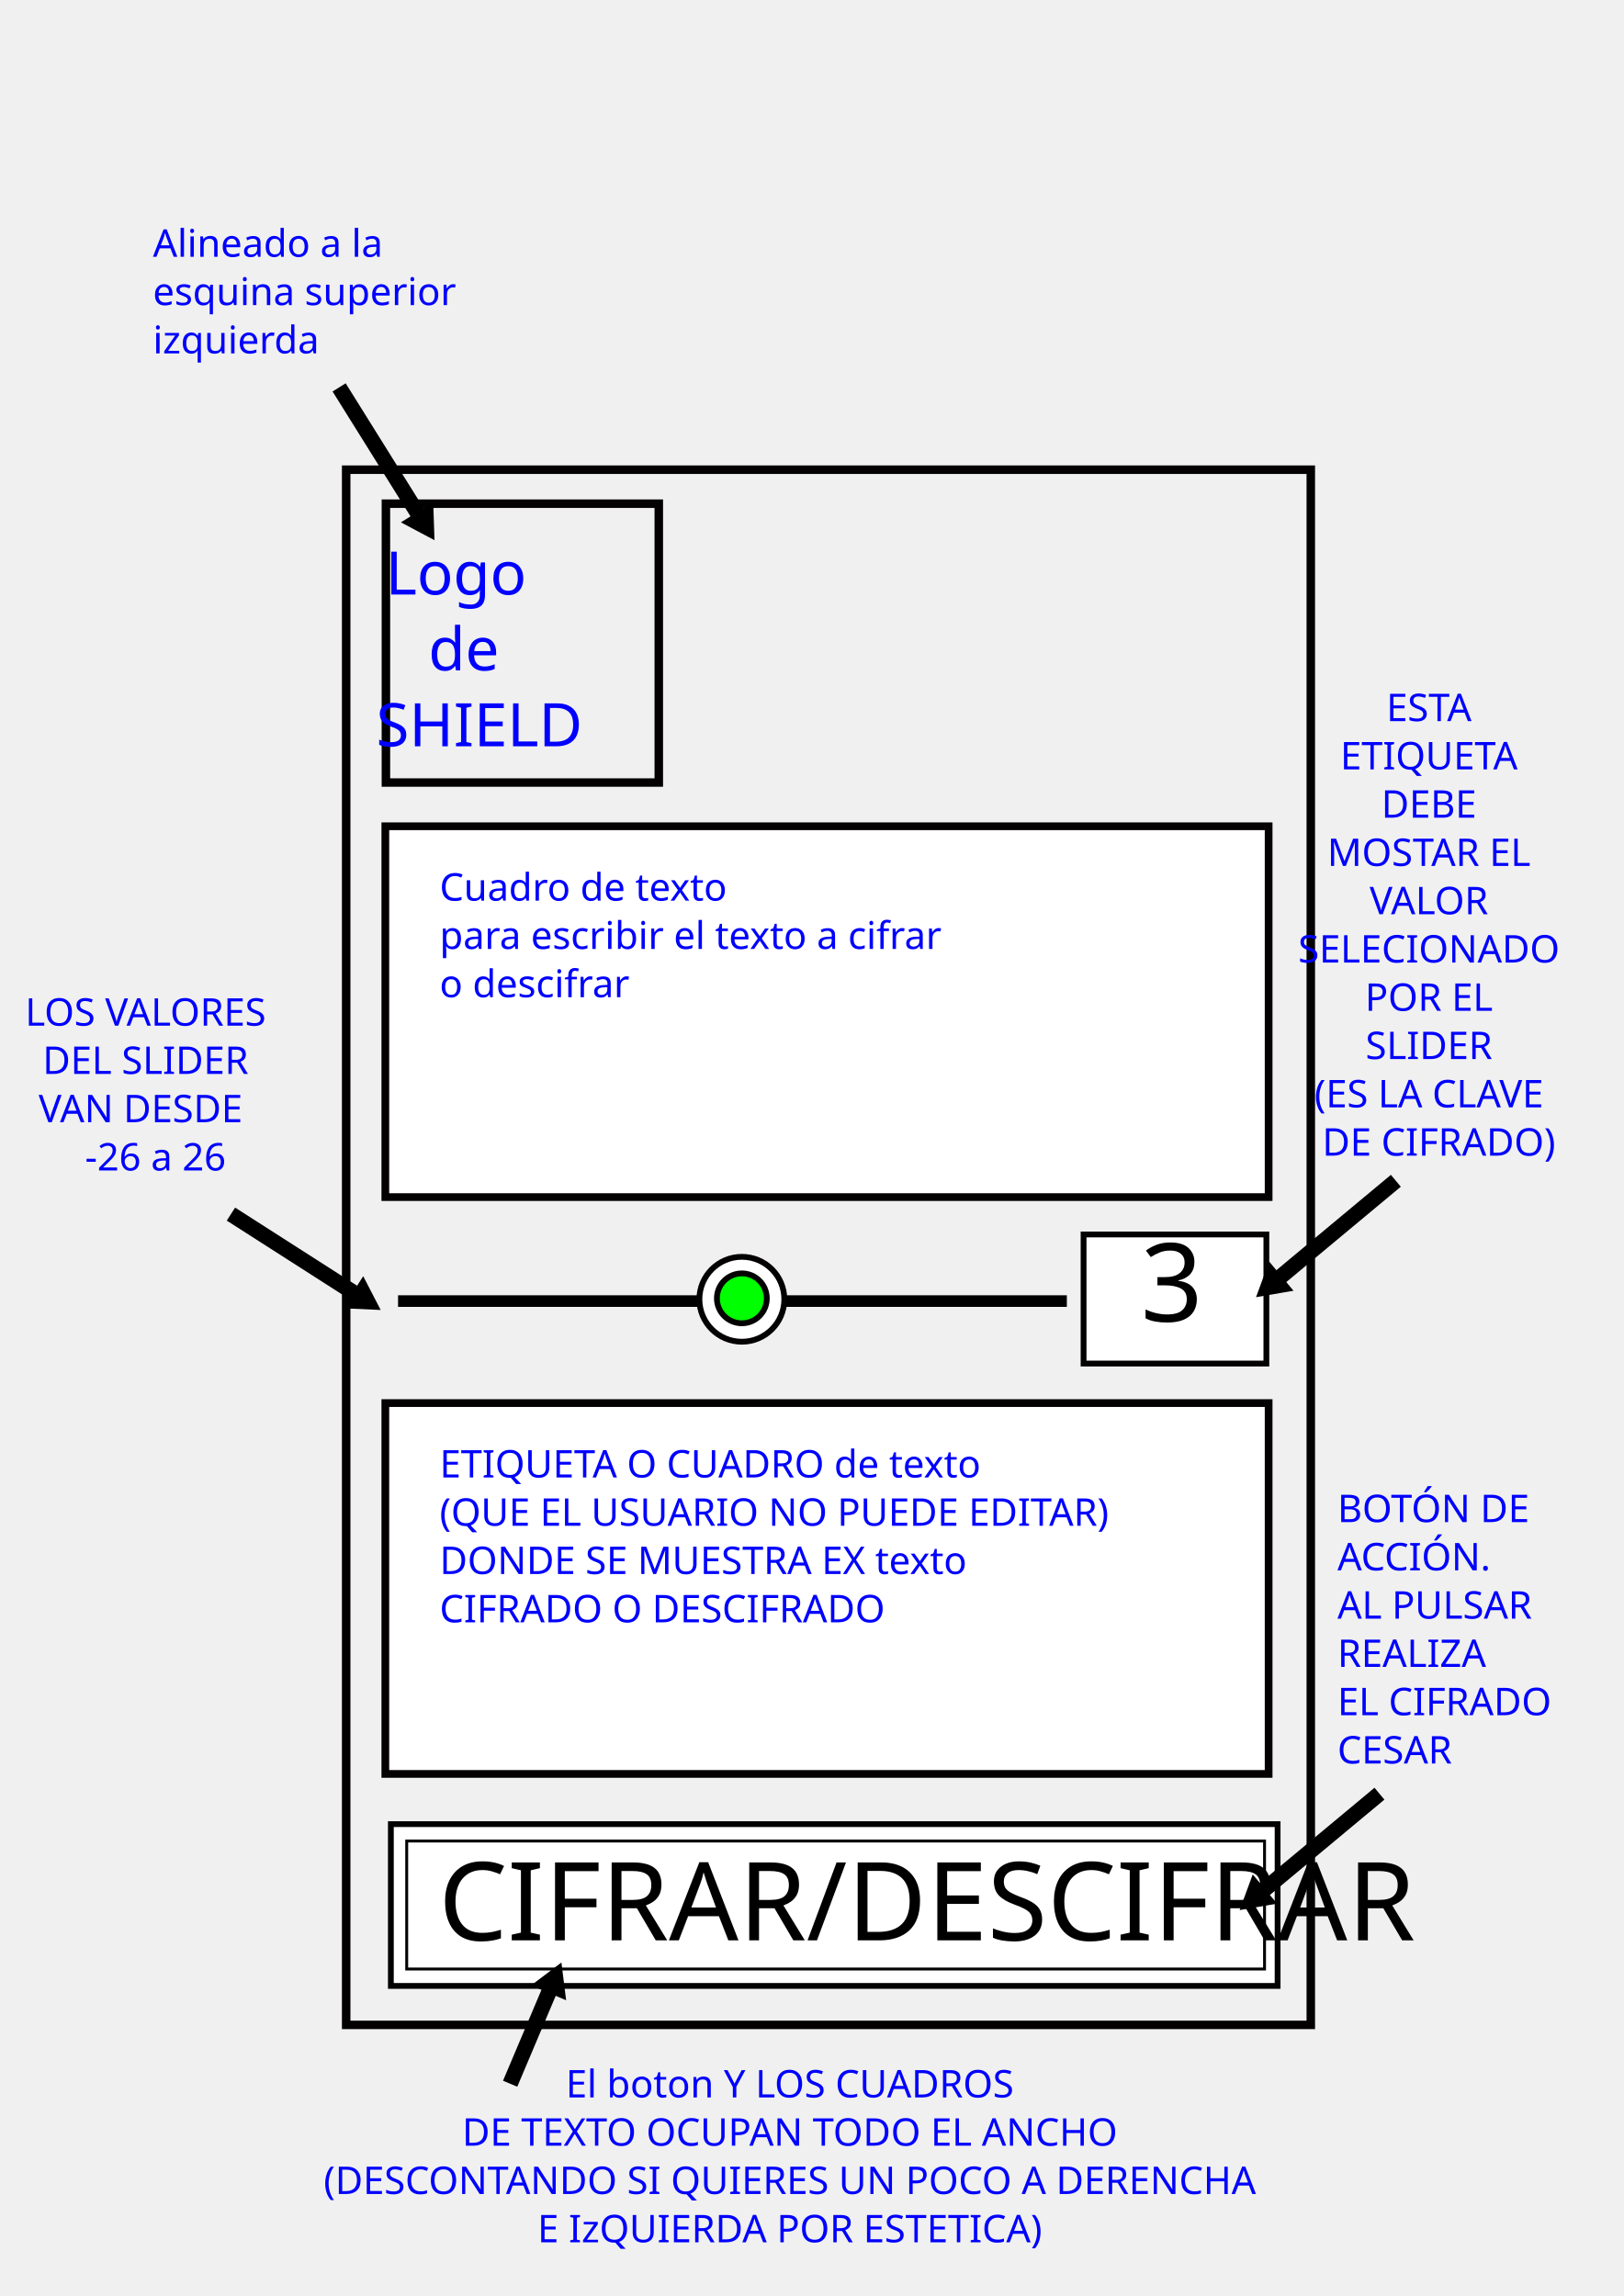
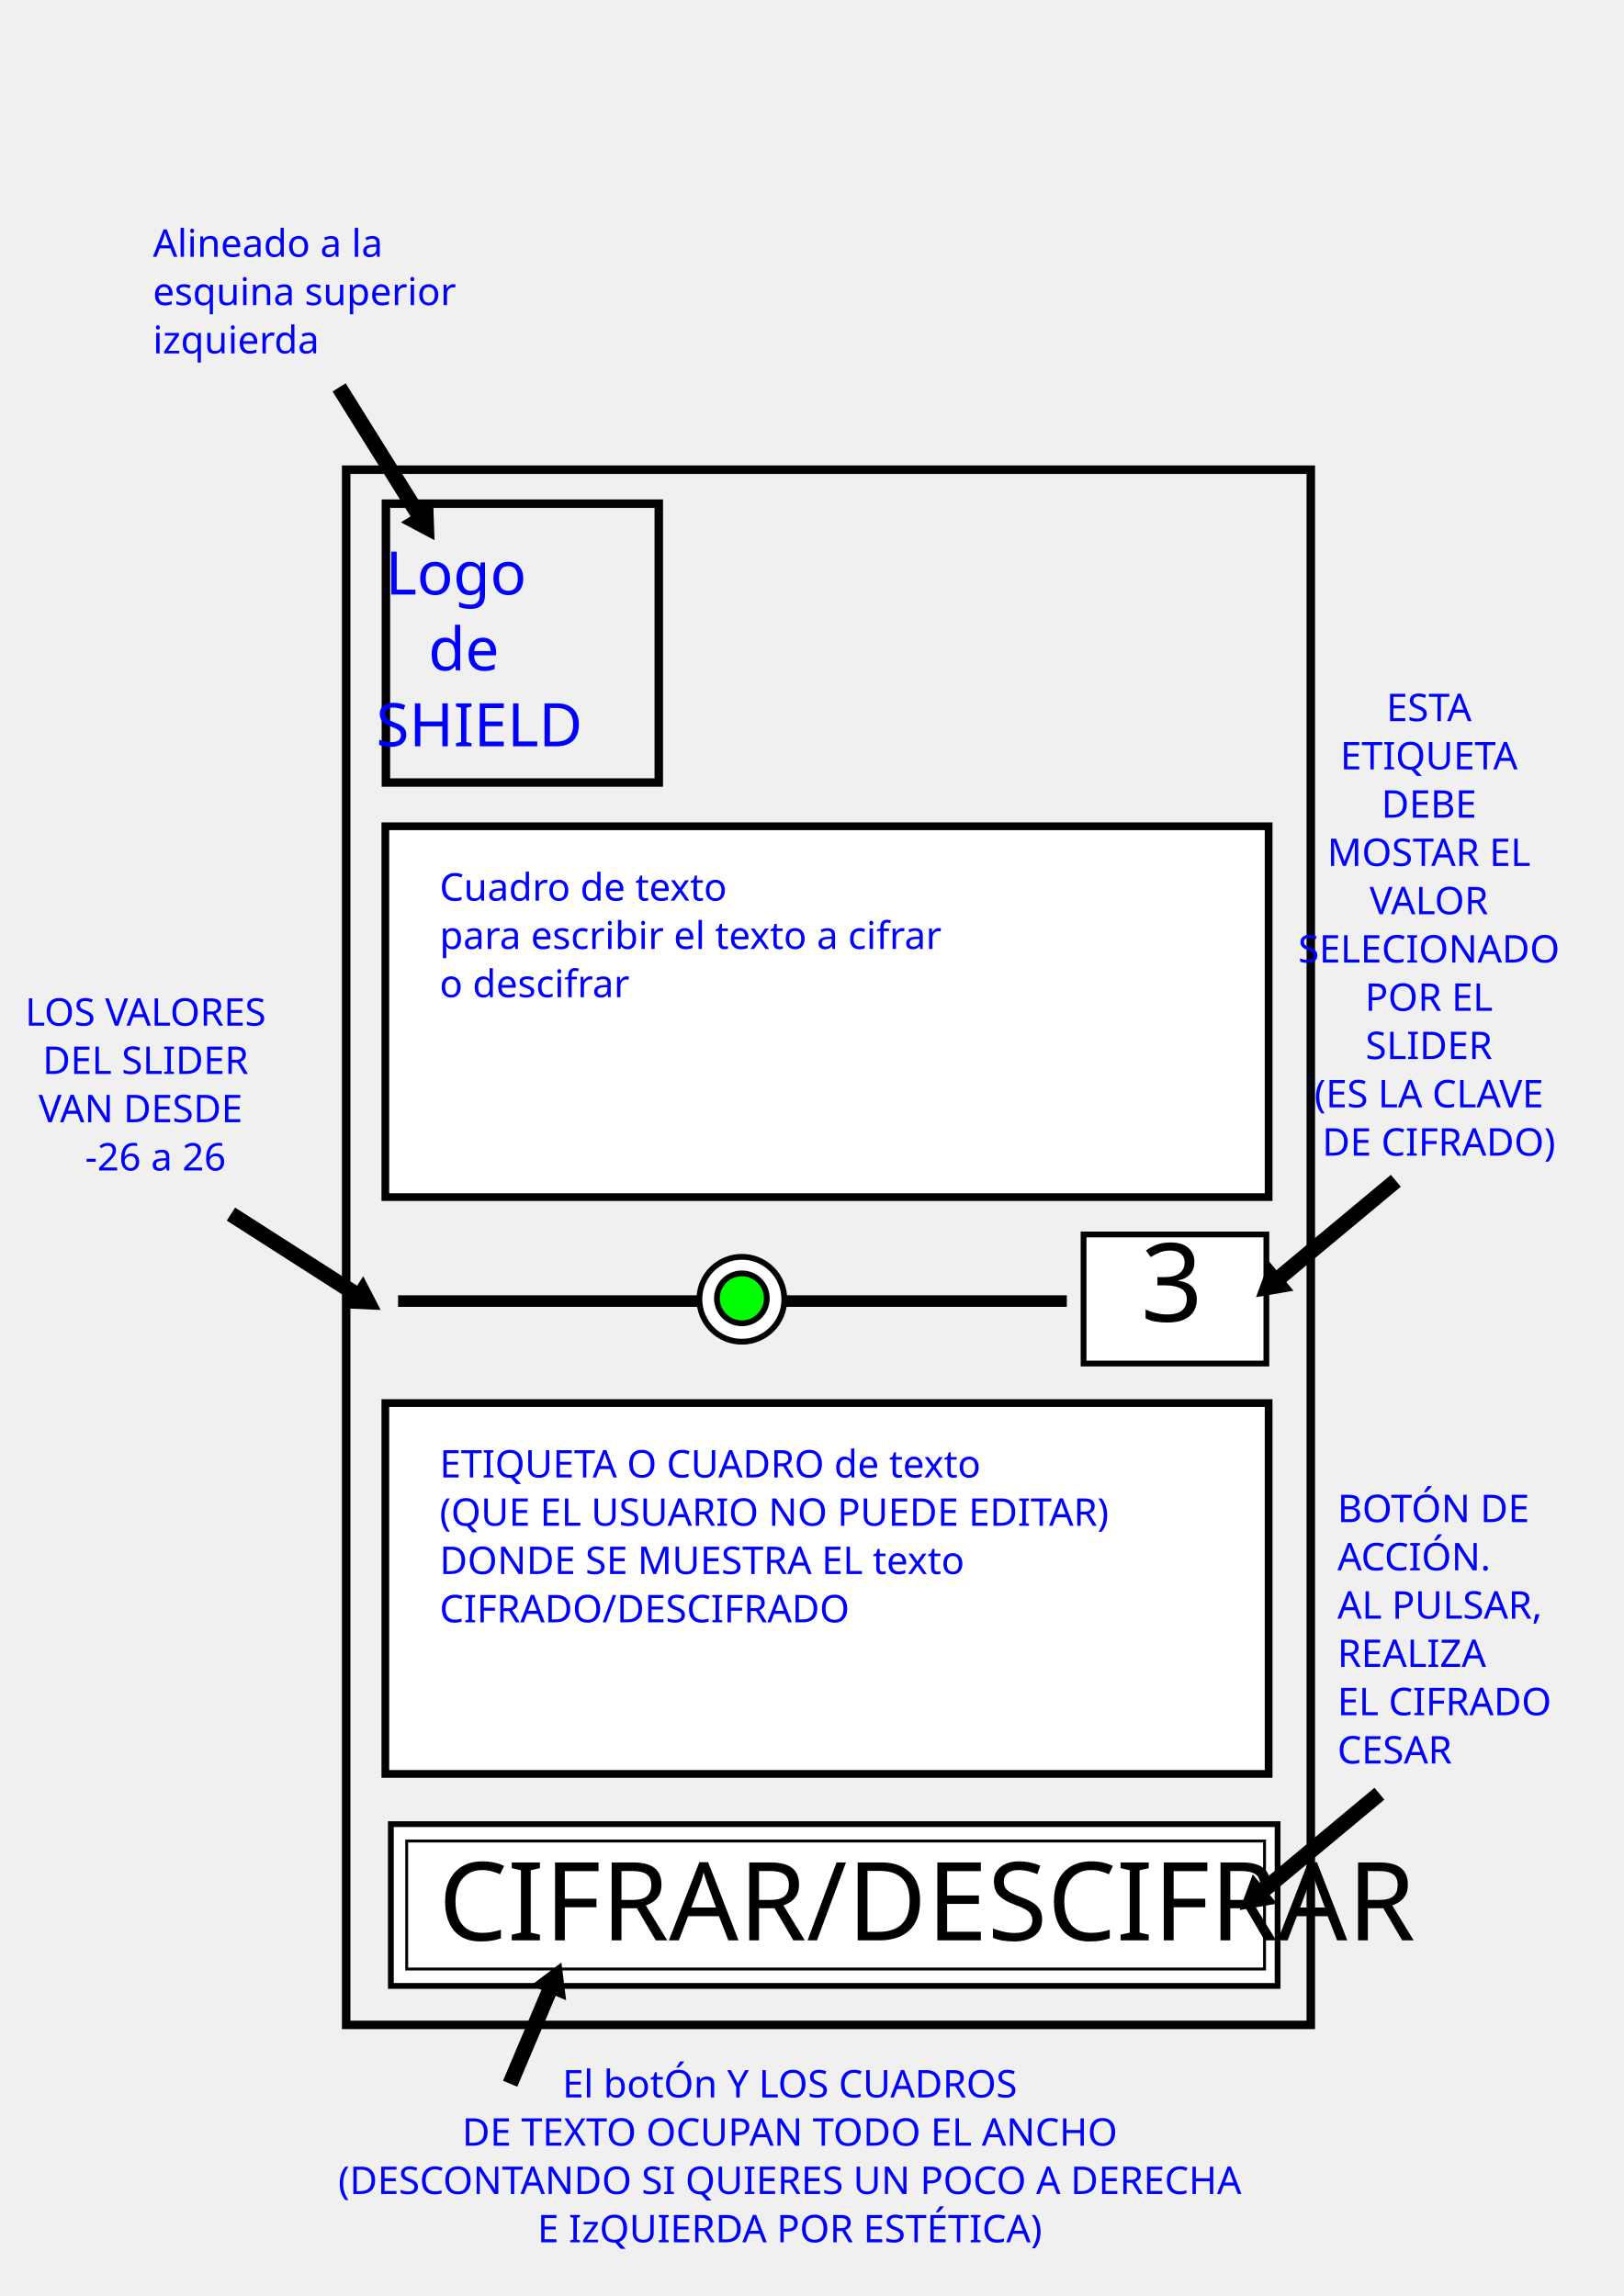
<svg xmlns="http://www.w3.org/2000/svg" width="210mm" height="297mm" viewBox="0 0 210 297" version="1.1" id="svg5">
  <defs id="defs2">
    <marker style="overflow:visible" id="TriangleOutS" refX="0.0" refY="0.0" orient="auto">
      <path transform="scale(0.2)" style="fill-rule:evenodd;fill:context-stroke;stroke:context-stroke;stroke-width:1.0pt" d="M 5.77,0.0 L -2.88,5.0 L -2.88,-5.0 L 5.77,0.0 z " id="path31590" />
    </marker>
    <marker style="overflow:visible;" id="Arrow2Lend" refX="0.0" refY="0.0" orient="auto">
      <path transform="scale(1.1) rotate(180) translate(1,0)" d="M 8.719,4.034 L -2.207,0.016 L 8.719,-4.002 C 6.973,-1.63 6.983,1.616 8.719,4.034 z " style="fill-rule:evenodd;fill:context-stroke;stroke-width:0.625;stroke-linejoin:round;" id="path31463" />
    </marker>
  </defs>
  <g id="layer1">
    <rect style="fill:none;stroke:#030101;stroke-width:1.1;stroke-linecap:round;-inkscape-stroke:none;paint-order:markers stroke fill;stop-color:#000000" id="rect846" width="124.76" height="201.172" x="44.771" y="60.758" />
    <rect style="fill:none;stroke:#030101;stroke-width:1.1;stroke-linecap:round;-inkscape-stroke:none;paint-order:markers stroke fill;stop-color:#000000" id="rect1962" width="35.293" height="36.07" x="49.911" y="65.156" />
    <text xml:space="preserve" style="font-size:7.761px;line-height:1.25;font-family:'Trebuchet MS';-inkscape-font-specification:'Trebuchet MS';letter-spacing:0px;word-spacing:0px;stroke-width:0.265" x="67.042" y="76.905" id="text3168">
      <tspan id="tspan3166" style="font-style:normal;font-variant:normal;font-weight:normal;font-stretch:normal;font-size:7.761px;font-family:'A.C.M.E. Secret Agent';-inkscape-font-specification:'A.C.M.E. Secret Agent';text-align:center;text-anchor:middle;fill:#0000ff;stroke-width:0.265" x="67.042" y="76.905">Logo </tspan>
      <tspan style="font-style:normal;font-variant:normal;font-weight:normal;font-stretch:normal;font-size:7.761px;font-family:'A.C.M.E. Secret Agent';-inkscape-font-specification:'A.C.M.E. Secret Agent';text-align:center;text-anchor:middle;fill:#0000ff;stroke-width:0.265" x="67.042" y="86.719" id="tspan15582">de</tspan>
      <tspan style="font-style:normal;font-variant:normal;font-weight:normal;font-stretch:normal;font-size:7.761px;font-family:'A.C.M.E. Secret Agent';-inkscape-font-specification:'A.C.M.E. Secret Agent';text-align:center;text-anchor:middle;fill:#0000ff;stroke-width:0.265" x="67.042" y="96.533" id="tspan3170">SHIELD</tspan>
    </text>
    <text xml:space="preserve" style="font-size:4.939px;line-height:1.25;font-family:'Trebuchet MS';-inkscape-font-specification:'Trebuchet MS';letter-spacing:0px;word-spacing:0px;stroke-width:0.265" x="19.783" y="33.219" id="text19288">
      <tspan id="tspan19286" style="font-style:normal;font-variant:normal;font-weight:normal;font-stretch:normal;font-family:'A.C.M.E. Secret Agent';-inkscape-font-specification:'A.C.M.E. Secret Agent';fill:#0000ff;stroke-width:0.265" x="19.783" y="33.219">Alineado a la</tspan>
      <tspan style="font-style:normal;font-variant:normal;font-weight:normal;font-stretch:normal;font-family:'A.C.M.E. Secret Agent';-inkscape-font-specification:'A.C.M.E. Secret Agent';fill:#0000ff;stroke-width:0.265" x="19.783" y="39.465" id="tspan26210">esquina superior</tspan>
      <tspan style="font-style:normal;font-variant:normal;font-weight:normal;font-stretch:normal;font-family:'A.C.M.E. Secret Agent';-inkscape-font-specification:'A.C.M.E. Secret Agent';fill:#0000ff;stroke-width:0.265" x="19.783" y="45.71" id="tspan26212">izquierda</tspan>
    </text>
    <path style="fill:none;stroke:#000000;stroke-width:2;stroke-linecap:butt;stroke-linejoin:miter;stroke-opacity:1;marker-end:url(#TriangleOutS)" d="M 43.861,50.111 54.692,67.468" id="path31407" />
    <rect style="fill:#ffffff;stroke:#030101;stroke-width:2;stroke-linecap:round;-inkscape-stroke:none;paint-order:markers stroke fill;stop-color:#000000;fill-opacity:1" id="rect31820" width="113.239" height="46.97" x="50.337" y="107.382" />
    <text xml:space="preserve" style="font-size:4.939px;line-height:1.25;font-family:'Trebuchet MS';-inkscape-font-specification:'Trebuchet MS';letter-spacing:0px;word-spacing:0px;stroke-width:0.265" x="56.858" y="116.504" id="text32010">
      <tspan style="font-style:normal;font-variant:normal;font-weight:normal;font-stretch:normal;font-family:'A.C.M.E. Secret Agent';-inkscape-font-specification:'A.C.M.E. Secret Agent';fill:#0000ff;stroke-width:0.265" x="56.858" y="116.504" id="tspan32008">Cuadro de texto</tspan>
      <tspan style="font-style:normal;font-variant:normal;font-weight:normal;font-stretch:normal;font-family:'A.C.M.E. Secret Agent';-inkscape-font-specification:'A.C.M.E. Secret Agent';fill:#0000ff;stroke-width:0.265" x="56.858" y="122.749" id="tspan33111">para escribir el texto a cifrar</tspan>
      <tspan style="font-style:normal;font-variant:normal;font-weight:normal;font-stretch:normal;font-family:'A.C.M.E. Secret Agent';-inkscape-font-specification:'A.C.M.E. Secret Agent';fill:#0000ff;stroke-width:0.265" x="56.858" y="128.994" id="tspan33113">o descifrar</tspan>
    </text>
    <path style="fill:none;stroke:#000000;stroke-width:1.5;stroke-linecap:butt;stroke-linejoin:miter;stroke-opacity:1" d="M 51.482,168.302 H 137.98" id="path34160" />
    <circle style="fill:#ffffff;fill-opacity:1;stroke:#030101;stroke-width:1.5;stroke-linecap:round;-inkscape-stroke:none;paint-order:markers stroke fill;stop-color:#000000" id="path34250" cx="95.947" cy="168.068" r="5.117" />
    <circle style="fill:#00ff00;fill-opacity:1;stroke:#030101;stroke-width:1.5;stroke-linecap:round;-inkscape-stroke:none;paint-order:markers stroke fill;stop-color:#000000" id="circle34332" cx="95.947" cy="167.947" r="2.851" />
    <rect style="fill:#ffffff;fill-opacity:1;stroke:#030101;stroke-width:1.5;stroke-linecap:round;-inkscape-stroke:none;paint-order:markers stroke fill;stop-color:#000000" id="rect34454" width="22.891" height="15.947" x="140.519" y="160.06" />
    <text xml:space="preserve" style="font-size:14.111px;line-height:1.25;font-family:'Trebuchet MS';-inkscape-font-specification:'Trebuchet MS';letter-spacing:0px;word-spacing:0px;stroke-width:0.265" x="147.525" y="170.937" id="text35822">
      <tspan id="tspan35820" style="font-style:normal;font-variant:normal;font-weight:normal;font-stretch:normal;font-size:14.111px;font-family:Delicious;-inkscape-font-specification:Delicious;stroke-width:0.265" x="147.525" y="170.937">3</tspan>
    </text>
    <rect style="fill:#ffffff;fill-opacity:1;stroke:#030101;stroke-width:2;stroke-linecap:round;-inkscape-stroke:none;paint-order:markers stroke fill;stop-color:#000000" id="rect47752" width="113.239" height="46.97" x="50.337" y="181.997" />
    <text xml:space="preserve" style="font-size:4.939px;line-height:1.25;font-family:'Trebuchet MS';-inkscape-font-specification:'Trebuchet MS';letter-spacing:0px;word-spacing:0px;stroke-width:0.265" x="56.858" y="191.119" id="text47760">
      <tspan style="font-style:normal;font-variant:normal;font-weight:normal;font-stretch:normal;font-family:'A.C.M.E. Secret Agent';-inkscape-font-specification:'A.C.M.E. Secret Agent';fill:#0000ff;stroke-width:0.265" x="56.858" y="191.119" id="tspan47754">ETIQUETA O CUADRO de texto</tspan>
      <tspan style="font-style:normal;font-variant:normal;font-weight:normal;font-stretch:normal;font-family:'A.C.M.E. Secret Agent';-inkscape-font-specification:'A.C.M.E. Secret Agent';fill:#0000ff;stroke-width:0.265" x="56.858" y="197.364" id="tspan47756">(QUE EL USUARIO NO PUEDE EDITAR)</tspan>
-       <tspan style="font-style:normal;font-variant:normal;font-weight:normal;font-stretch:normal;font-family:'A.C.M.E. Secret Agent';-inkscape-font-specification:'A.C.M.E. Secret Agent';fill:#0000ff;stroke-width:0.265" x="56.858" y="203.61" id="tspan47758">DONDE SE MUESTRA EX texto </tspan>
-       <tspan style="font-style:normal;font-variant:normal;font-weight:normal;font-stretch:normal;font-family:'A.C.M.E. Secret Agent';-inkscape-font-specification:'A.C.M.E. Secret Agent';fill:#0000ff;stroke-width:0.265" x="56.858" y="209.855" id="tspan49036">CIFRADO O DESCIFRADO</tspan>
+       <tspan style="font-style:normal;font-variant:normal;font-weight:normal;font-stretch:normal;font-family:'A.C.M.E. Secret Agent';-inkscape-font-specification:'A.C.M.E. Secret Agent';fill:#0000ff;stroke-width:0.265" x="56.858" y="203.61" id="tspan47758">DONDE SE MUESTRA EL texto </tspan>
+       <tspan style="font-style:normal;font-variant:normal;font-weight:normal;font-stretch:normal;font-family:'A.C.M.E. Secret Agent';-inkscape-font-specification:'A.C.M.E. Secret Agent';fill:#0000ff;stroke-width:0.265" x="56.858" y="209.855" id="tspan49036">CIFRADO/DESCIFRADO</tspan>
    </text>
    <rect style="fill:#ffffff;fill-opacity:1;stroke:#030101;stroke-width:1.5;stroke-linecap:round;-inkscape-stroke:none;paint-order:markers stroke fill;stop-color:#000000" id="rect50480" width="113.935" height="20.178" x="50.927" y="236.335" />
    <rect style="fill:#ffffff;fill-opacity:1;stroke:#030101;stroke-width:0.75;stroke-linecap:round;-inkscape-stroke:none;paint-order:markers stroke fill;stop-color:#000000" id="rect50562" width="110.571" height="16.178" x="52.789" y="238.335" />
    <text xml:space="preserve" style="font-size:14.111px;line-height:1.25;font-family:'Trebuchet MS';-inkscape-font-specification:'Trebuchet MS';letter-spacing:0px;word-spacing:0px;stroke-width:0.265" x="56.706" y="250.995" id="text55842">
      <tspan id="tspan55840" style="font-style:normal;font-variant:normal;font-weight:normal;font-stretch:normal;font-size:14.111px;font-family:Delicious;-inkscape-font-specification:Delicious;stroke-width:0.265" x="56.706" y="250.995">CIFRAR/DESCIFRAR</tspan>
    </text>
    <text xml:space="preserve" style="font-size:4.939px;line-height:1.25;font-family:'Trebuchet MS';-inkscape-font-specification:'Trebuchet MS';letter-spacing:0px;word-spacing:0px;stroke-width:0.265" x="172.978" y="196.888" id="text60178">
      <tspan style="font-style:normal;font-variant:normal;font-weight:normal;font-stretch:normal;font-family:'A.C.M.E. Secret Agent';-inkscape-font-specification:'A.C.M.E. Secret Agent';fill:#0000ff;stroke-width:0.265" x="172.978" y="196.888" id="tspan60176">BOTÓN DE</tspan>
      <tspan style="font-style:normal;font-variant:normal;font-weight:normal;font-stretch:normal;font-family:'A.C.M.E. Secret Agent';-inkscape-font-specification:'A.C.M.E. Secret Agent';fill:#0000ff;stroke-width:0.265" x="172.978" y="203.133" id="tspan61105">ACCIÓN.</tspan>
-       <tspan style="font-style:normal;font-variant:normal;font-weight:normal;font-stretch:normal;font-family:'A.C.M.E. Secret Agent';-inkscape-font-specification:'A.C.M.E. Secret Agent';fill:#0000ff;stroke-width:0.265" x="172.978" y="209.379" id="tspan61107">AL PULSAR</tspan>
+       <tspan style="font-style:normal;font-variant:normal;font-weight:normal;font-stretch:normal;font-family:'A.C.M.E. Secret Agent';-inkscape-font-specification:'A.C.M.E. Secret Agent';fill:#0000ff;stroke-width:0.265" x="172.978" y="209.379" id="tspan61107">AL PULSAR,</tspan>
      <tspan style="font-style:normal;font-variant:normal;font-weight:normal;font-stretch:normal;font-family:'A.C.M.E. Secret Agent';-inkscape-font-specification:'A.C.M.E. Secret Agent';fill:#0000ff;stroke-width:0.265" x="172.978" y="215.624" id="tspan61109">REALIZA</tspan>
      <tspan style="font-style:normal;font-variant:normal;font-weight:normal;font-stretch:normal;font-family:'A.C.M.E. Secret Agent';-inkscape-font-specification:'A.C.M.E. Secret Agent';fill:#0000ff;stroke-width:0.265" x="172.978" y="221.869" id="tspan61111">EL CIFRADO</tspan>
      <tspan style="font-style:normal;font-variant:normal;font-weight:normal;font-stretch:normal;font-family:'A.C.M.E. Secret Agent';-inkscape-font-specification:'A.C.M.E. Secret Agent';fill:#0000ff;stroke-width:0.265" x="172.978" y="228.115" id="tspan61113">CESAR</tspan>
    </text>
    <path style="fill:none;stroke:#000000;stroke-width:2;stroke-linecap:butt;stroke-linejoin:miter;stroke-opacity:1;marker-end:url(#TriangleOutS)" d="M 178.409,232.023 162.507,245.265" id="path60180" />
    <text xml:space="preserve" style="font-size:4.939px;line-height:1.25;font-family:'Trebuchet MS';-inkscape-font-specification:'Trebuchet MS';letter-spacing:0px;word-spacing:0px;stroke-width:0.265" x="106.642" y="271.313" id="text62360">
-       <tspan style="font-style:normal;font-variant:normal;font-weight:normal;font-stretch:normal;font-family:'A.C.M.E. Secret Agent';-inkscape-font-specification:'A.C.M.E. Secret Agent';text-align:center;text-anchor:middle;fill:#0000ff;stroke-width:0.265" x="106.642" y="271.313" id="tspan62358">El boton Y LOS CUADROS</tspan>
+       <tspan style="font-style:normal;font-variant:normal;font-weight:normal;font-stretch:normal;font-family:'A.C.M.E. Secret Agent';-inkscape-font-specification:'A.C.M.E. Secret Agent';text-align:center;text-anchor:middle;fill:#0000ff;stroke-width:0.265" x="106.642" y="271.313" id="tspan62358">El botÓn Y LOS CUADROS</tspan>
      <tspan style="font-style:normal;font-variant:normal;font-weight:normal;font-stretch:normal;font-family:'A.C.M.E. Secret Agent';-inkscape-font-specification:'A.C.M.E. Secret Agent';text-align:center;text-anchor:middle;fill:#0000ff;stroke-width:0.265" x="106.642" y="277.559" id="tspan63896">DE TEXTO OCUPAN TODO EL ANCHO</tspan>
-       <tspan style="font-style:normal;font-variant:normal;font-weight:normal;font-stretch:normal;font-family:'A.C.M.E. Secret Agent';-inkscape-font-specification:'A.C.M.E. Secret Agent';text-align:center;text-anchor:middle;fill:#0000ff;stroke-width:0.265" x="106.642" y="283.804" id="tspan75916">(DESCONTANDO SI QUIERES UN POCO A DERENCHA</tspan>
-       <tspan style="font-style:normal;font-variant:normal;font-weight:normal;font-stretch:normal;font-family:'A.C.M.E. Secret Agent';-inkscape-font-specification:'A.C.M.E. Secret Agent';text-align:center;text-anchor:middle;fill:#0000ff;stroke-width:0.265" x="106.642" y="290.05" id="tspan75918">E IzQUIERDA POR ESTETICA)</tspan>
+       <tspan style="font-style:normal;font-variant:normal;font-weight:normal;font-stretch:normal;font-family:'A.C.M.E. Secret Agent';-inkscape-font-specification:'A.C.M.E. Secret Agent';text-align:center;text-anchor:middle;fill:#0000ff;stroke-width:0.265" x="106.642" y="283.804" id="tspan75916">(DESCONTANDO SI QUIERES UN POCO A DERECHA</tspan>
+       <tspan style="font-style:normal;font-variant:normal;font-weight:normal;font-stretch:normal;font-family:'A.C.M.E. Secret Agent';-inkscape-font-specification:'A.C.M.E. Secret Agent';text-align:center;text-anchor:middle;fill:#0000ff;stroke-width:0.265" x="106.642" y="290.05" id="tspan75918">E IzQUIERDA POR ESTÉTICA)</tspan>
      <tspan style="font-style:normal;font-variant:normal;font-weight:normal;font-stretch:normal;font-family:'A.C.M.E. Secret Agent';-inkscape-font-specification:'A.C.M.E. Secret Agent';text-align:center;text-anchor:middle;fill:#0000ff;stroke-width:0.265" x="106.642" y="296.295" id="tspan69290" />
    </text>
    <path style="fill:none;stroke:#000000;stroke-width:2;stroke-linecap:butt;stroke-linejoin:miter;stroke-opacity:1;marker-end:url(#TriangleOutS)" d="m 65.979,269.541 5.525,-13.065" id="path67598" />
    <text xml:space="preserve" style="font-size:4.939px;line-height:1.25;font-family:'Trebuchet MS';-inkscape-font-specification:'Trebuchet MS';letter-spacing:0px;word-spacing:0px;stroke-width:0.265" x="23.318" y="132.673" id="text77023">
      <tspan style="font-style:normal;font-variant:normal;font-weight:normal;font-stretch:normal;font-family:'A.C.M.E. Secret Agent';-inkscape-font-specification:'A.C.M.E. Secret Agent';text-align:center;text-anchor:middle;fill:#0000ff;stroke-width:0.265" x="23.318" y="132.673" id="tspan77021">LOS VALORES</tspan>
      <tspan style="font-style:normal;font-variant:normal;font-weight:normal;font-stretch:normal;font-family:'A.C.M.E. Secret Agent';-inkscape-font-specification:'A.C.M.E. Secret Agent';text-align:center;text-anchor:middle;fill:#0000ff;stroke-width:0.265" x="23.318" y="138.918" id="tspan77804">DEL SLIDER</tspan>
      <tspan style="font-style:normal;font-variant:normal;font-weight:normal;font-stretch:normal;font-family:'A.C.M.E. Secret Agent';-inkscape-font-specification:'A.C.M.E. Secret Agent';text-align:center;text-anchor:middle;fill:#0000ff;stroke-width:0.265" x="23.318" y="145.164" id="tspan77806">VAN DESDE </tspan>
      <tspan style="font-style:normal;font-variant:normal;font-weight:normal;font-stretch:normal;font-family:'A.C.M.E. Secret Agent';-inkscape-font-specification:'A.C.M.E. Secret Agent';text-align:center;text-anchor:middle;fill:#0000ff;stroke-width:0.265" x="23.318" y="151.409" id="tspan77808">-26 a 26</tspan>
    </text>
    <path style="fill:none;stroke:#000000;stroke-width:2;stroke-linecap:butt;stroke-linejoin:miter;stroke-opacity:1;marker-end:url(#TriangleOutS)" d="M 29.869,157.05 46.844,167.921" id="path81806" />
    <text xml:space="preserve" style="font-size:4.939px;line-height:1.25;font-family:'Trebuchet MS';-inkscape-font-specification:'Trebuchet MS';letter-spacing:0px;word-spacing:0px;stroke-width:0.265" x="189.303" y="93.279" id="text81953">
      <tspan style="font-style:normal;font-variant:normal;font-weight:normal;font-stretch:normal;font-family:'A.C.M.E. Secret Agent';-inkscape-font-specification:'A.C.M.E. Secret Agent';text-align:center;text-anchor:middle;fill:#0000ff;stroke-width:0.265" x="189.303" y="93.279" id="tspan81951">ESTA</tspan>
      <tspan style="font-style:normal;font-variant:normal;font-weight:normal;font-stretch:normal;font-family:'A.C.M.E. Secret Agent';-inkscape-font-specification:'A.C.M.E. Secret Agent';text-align:center;text-anchor:middle;fill:#0000ff;stroke-width:0.265" x="189.303" y="99.524" id="tspan82878">ETIQUETA</tspan>
      <tspan style="font-style:normal;font-variant:normal;font-weight:normal;font-stretch:normal;font-family:'A.C.M.E. Secret Agent';-inkscape-font-specification:'A.C.M.E. Secret Agent';text-align:center;text-anchor:middle;fill:#0000ff;stroke-width:0.265" x="189.303" y="105.77" id="tspan82880">DEBE</tspan>
      <tspan style="font-style:normal;font-variant:normal;font-weight:normal;font-stretch:normal;font-family:'A.C.M.E. Secret Agent';-inkscape-font-specification:'A.C.M.E. Secret Agent';text-align:center;text-anchor:middle;fill:#0000ff;stroke-width:0.265" x="189.303" y="112.015" id="tspan82882">MOSTAR EL</tspan>
      <tspan style="font-style:normal;font-variant:normal;font-weight:normal;font-stretch:normal;font-family:'A.C.M.E. Secret Agent';-inkscape-font-specification:'A.C.M.E. Secret Agent';text-align:center;text-anchor:middle;fill:#0000ff;stroke-width:0.265" x="189.303" y="118.261" id="tspan82884">VALOR</tspan>
      <tspan style="font-style:normal;font-variant:normal;font-weight:normal;font-stretch:normal;font-family:'A.C.M.E. Secret Agent';-inkscape-font-specification:'A.C.M.E. Secret Agent';text-align:center;text-anchor:middle;fill:#0000ff;stroke-width:0.265" x="189.303" y="124.506" id="tspan82886">SELECIONADO</tspan>
      <tspan style="font-style:normal;font-variant:normal;font-weight:normal;font-stretch:normal;font-family:'A.C.M.E. Secret Agent';-inkscape-font-specification:'A.C.M.E. Secret Agent';text-align:center;text-anchor:middle;fill:#0000ff;stroke-width:0.265" x="189.303" y="130.751" id="tspan82888">POR EL</tspan>
      <tspan style="font-style:normal;font-variant:normal;font-weight:normal;font-stretch:normal;font-family:'A.C.M.E. Secret Agent';-inkscape-font-specification:'A.C.M.E. Secret Agent';text-align:center;text-anchor:middle;fill:#0000ff;stroke-width:0.265" x="189.303" y="136.997" id="tspan82890">SLIDER</tspan>
      <tspan style="font-style:normal;font-variant:normal;font-weight:normal;font-stretch:normal;font-family:'A.C.M.E. Secret Agent';-inkscape-font-specification:'A.C.M.E. Secret Agent';text-align:center;text-anchor:middle;fill:#0000ff;stroke-width:0.265" x="189.303" y="143.242" id="tspan83668">(ES LA CLAVE</tspan>
      <tspan style="font-style:normal;font-variant:normal;font-weight:normal;font-stretch:normal;font-family:'A.C.M.E. Secret Agent';-inkscape-font-specification:'A.C.M.E. Secret Agent';text-align:center;text-anchor:middle;fill:#0000ff;stroke-width:0.265" x="189.303" y="149.487" id="tspan83670">DE CIFRADO)</tspan>
    </text>
    <path style="fill:none;stroke:#000000;stroke-width:2;stroke-linecap:butt;stroke-linejoin:miter;stroke-opacity:1;marker-end:url(#TriangleOutS)" d="M 180.531,152.74 164.628,165.982" id="path83928" />
  </g>
</svg>
